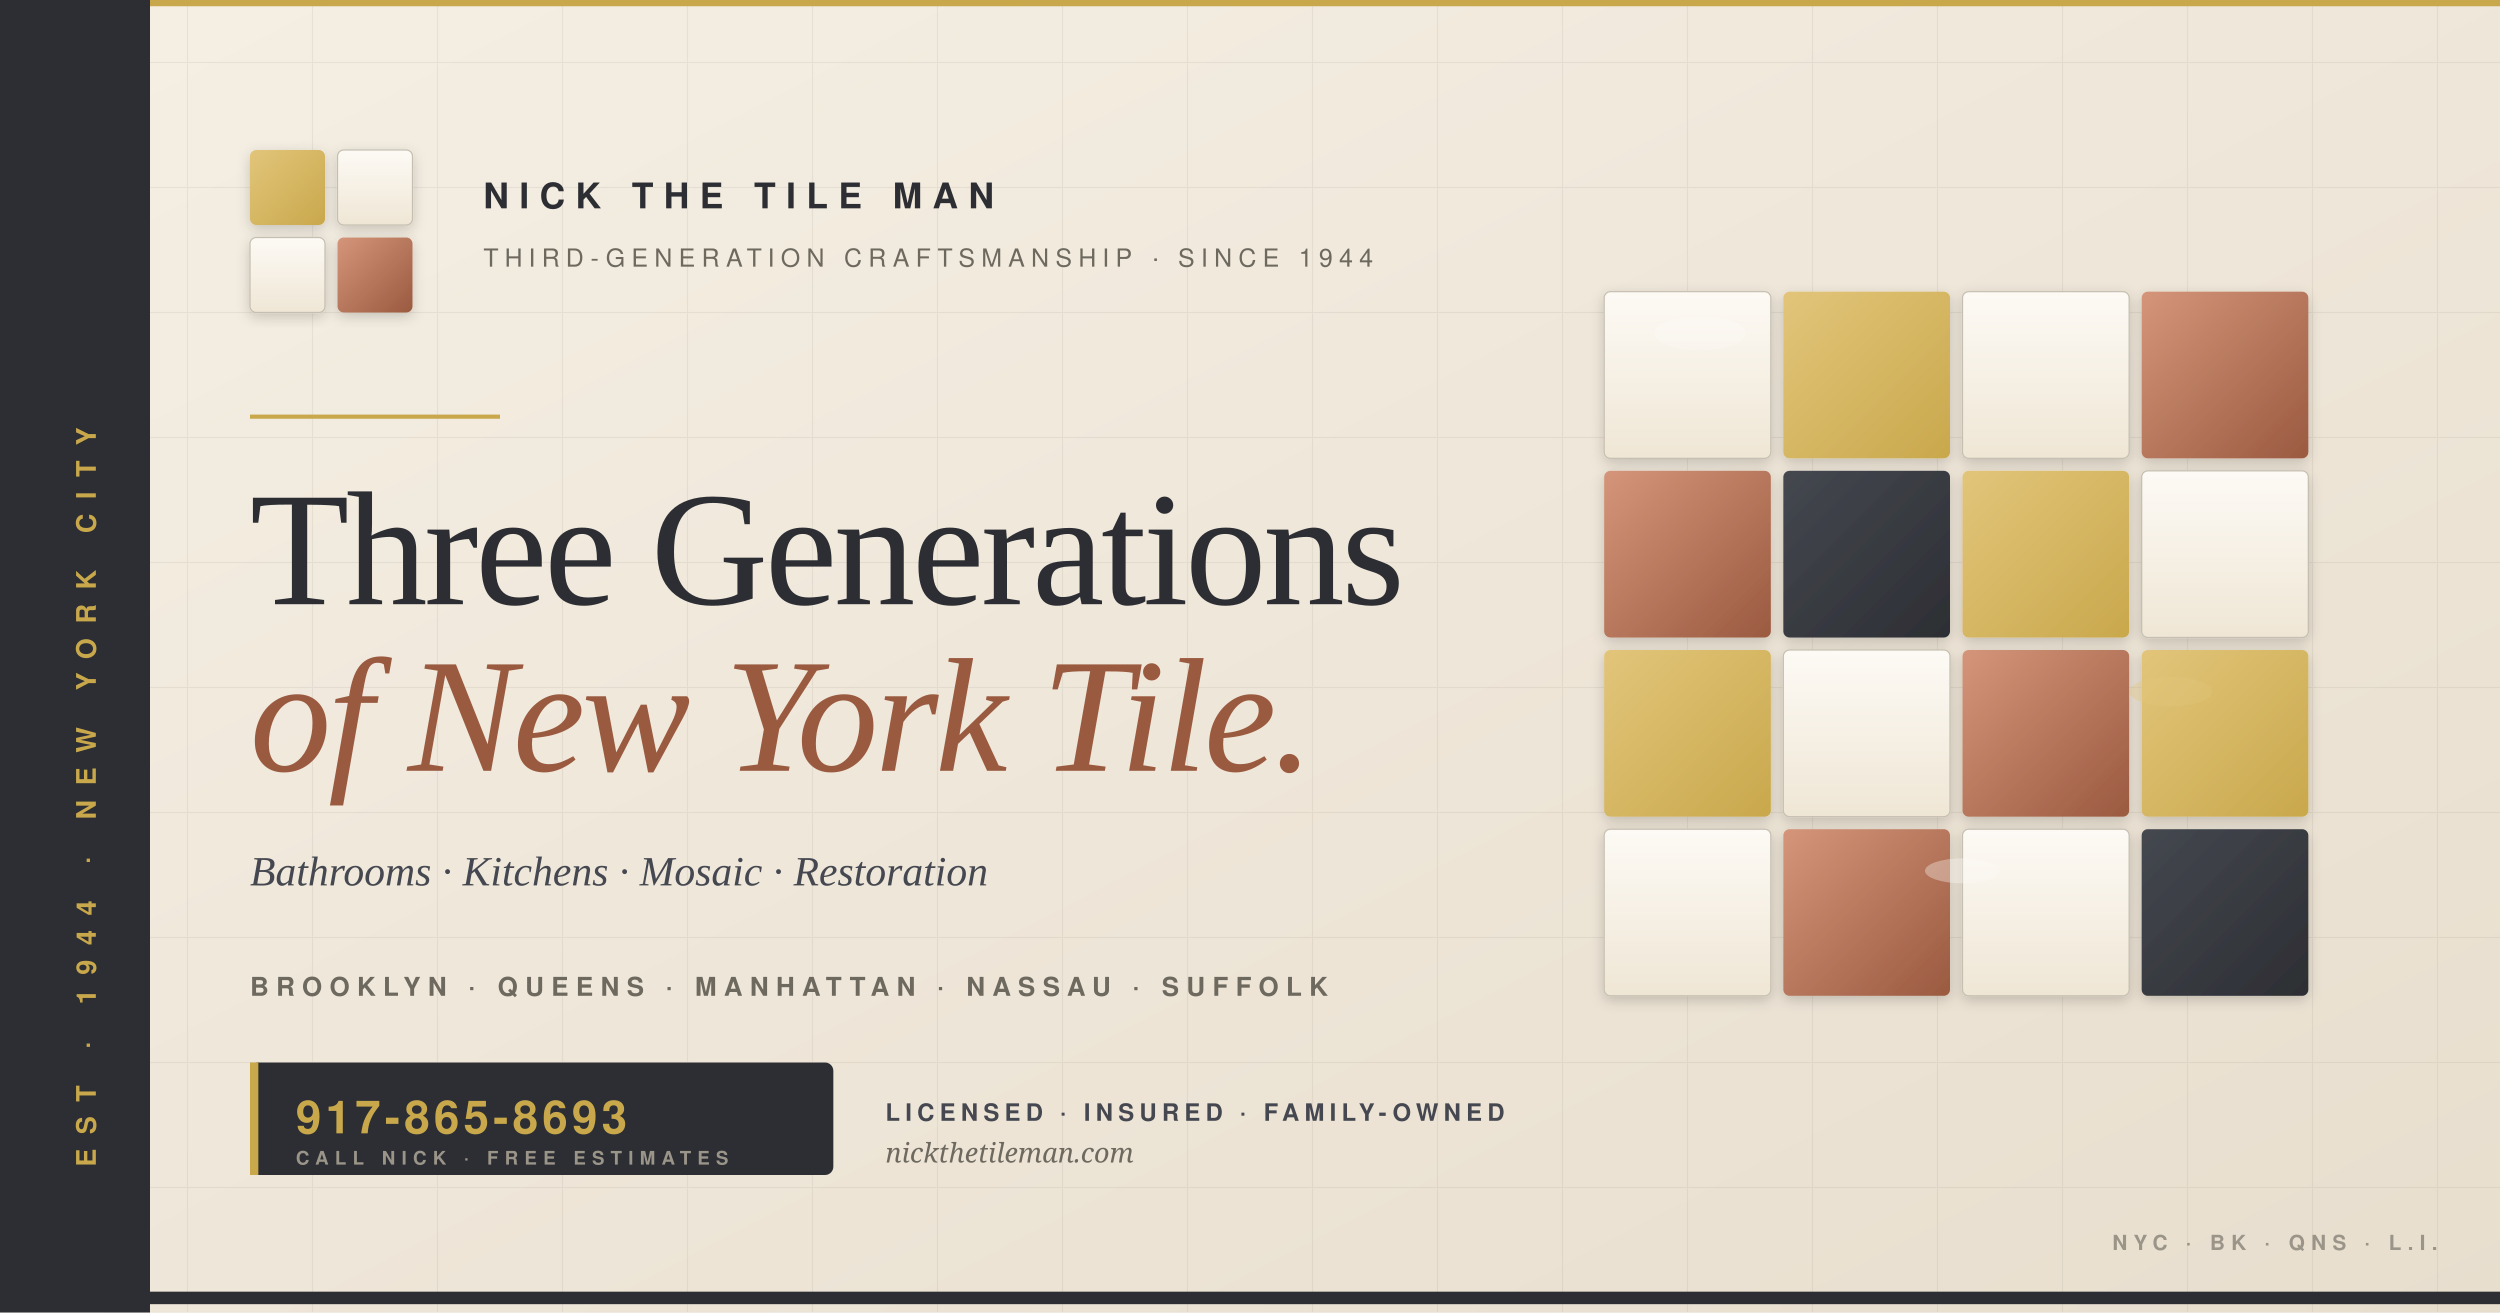
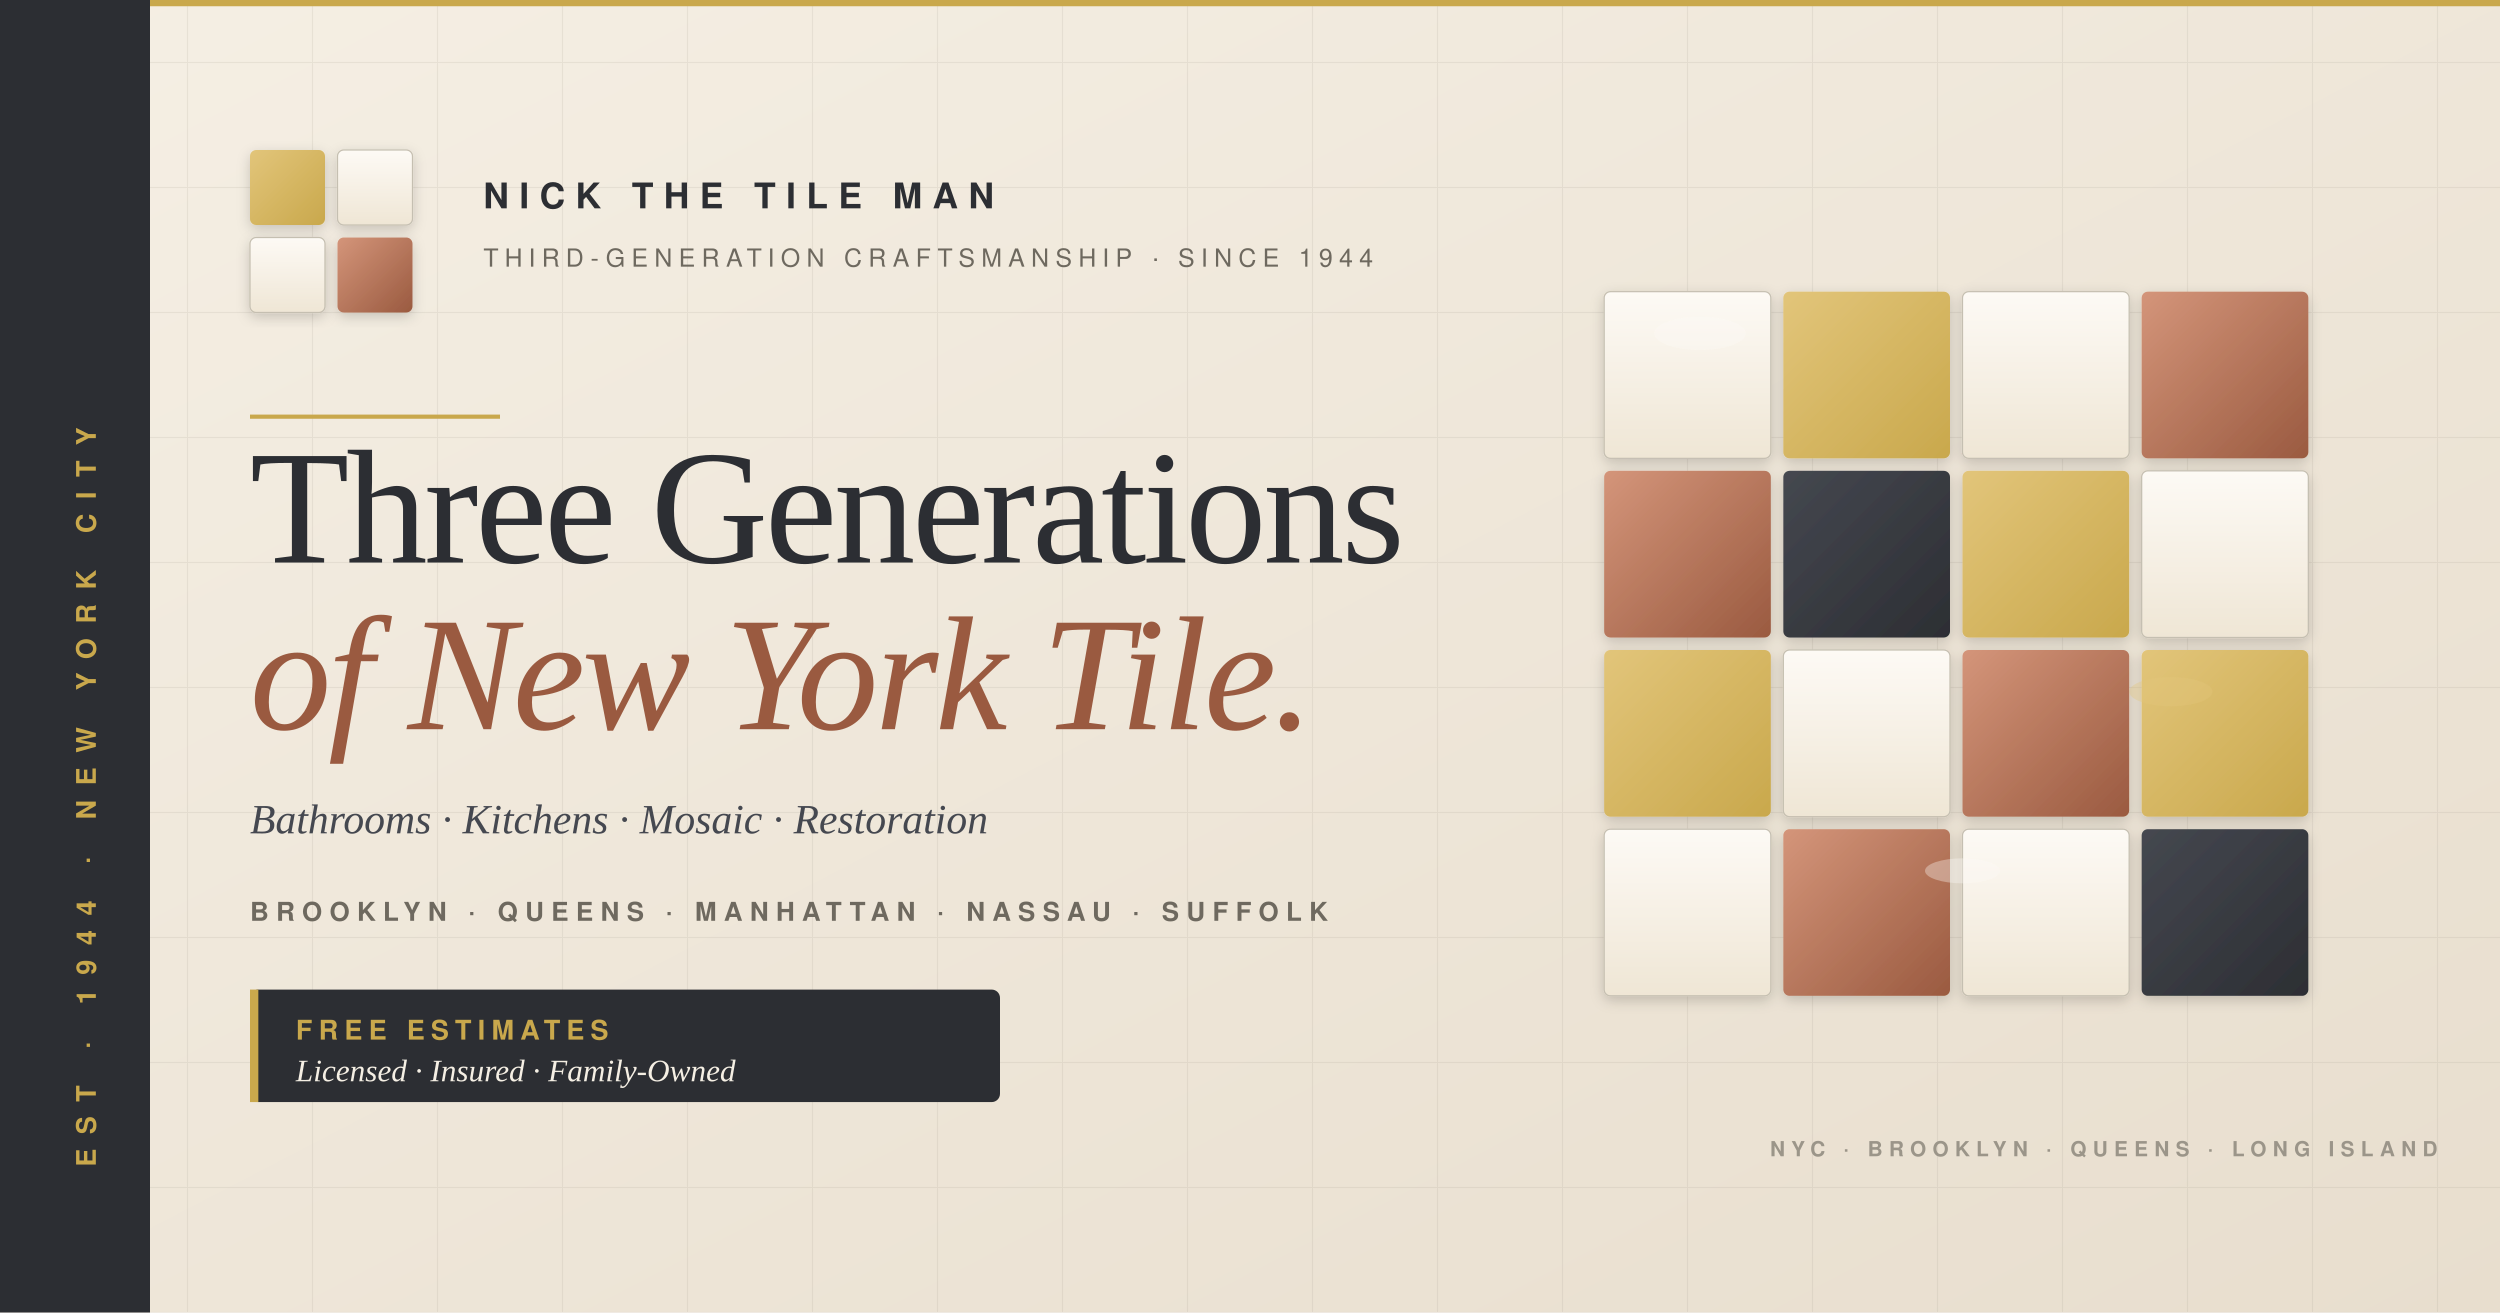
<svg xmlns="http://www.w3.org/2000/svg" width="1200" height="630" viewBox="0 0 1200 630">
  <defs>
    <linearGradient id="bg" x1="0" y1="0" x2="1" y2="1">
      <stop offset="0" stop-color="#F5EFE4" />
      <stop offset="1" stop-color="#E8DECE" />
    </linearGradient>
    <pattern id="grout" width="60" height="60" patternUnits="userSpaceOnUse">
      <rect width="60" height="60" fill="none" />
      <path d="M0 30 H60 M30 0 V60" stroke="#9B9589" stroke-width=".5" stroke-opacity=".15" />
    </pattern>
    <linearGradient id="tileGold" x1="0" y1="0" x2="1" y2="1">
      <stop offset="0" stop-color="#E2C57A" />
      <stop offset="1" stop-color="#C9A84C" />
    </linearGradient>
    <linearGradient id="tileClay" x1="0" y1="0" x2="1" y2="1">
      <stop offset="0" stop-color="#D4957A" />
      <stop offset="1" stop-color="#9A5A40" />
    </linearGradient>
    <linearGradient id="tileCream" x1="0" y1="0" x2="0" y2="1">
      <stop offset="0" stop-color="#FDFAF5" />
      <stop offset="1" stop-color="#EFE6D5" />
    </linearGradient>
    <linearGradient id="tileSlate" x1="0" y1="0" x2="1" y2="1">
      <stop offset="0" stop-color="#454850" />
      <stop offset="1" stop-color="#2C2E33" />
    </linearGradient>
    <filter id="tileShadow" x="-20%" y="-20%" width="140%" height="140%">
      <feGaussianBlur in="SourceAlpha" stdDeviation="3" />
      <feOffset dx="0" dy="2" result="offsetblur" />
      <feComponentTransfer>
        <feFuncA type="linear" slope="0.18" />
      </feComponentTransfer>
      <feMerge>
        <feMergeNode />
        <feMergeNode in="SourceGraphic" />
      </feMerge>
    </filter>
  </defs>
  <rect width="1200" height="630" fill="url(#bg)" />
  <rect width="1200" height="630" fill="url(#grout)" />
  <rect x="0" y="0" width="72" height="630" fill="#2C2E33" />
  <g transform="translate(46,560) rotate(-90)">
    <text x="0" y="0" fill="#C9A84C" font-family="'Helvetica Neue',Helvetica,Arial,sans-serif" font-size="13" letter-spacing="7" font-weight="700">EST · 1944 · NEW YORK CITY</text>
  </g>
  <rect x="72" y="0" width="1128" height="3" fill="#C9A84C" />
  <g transform="translate(120,72)">
    <rect width="36" height="36" rx="3" fill="url(#tileGold)" filter="url(#tileShadow)" />
    <rect x="42" width="36" height="36" rx="3" fill="url(#tileCream)" stroke="#C5BFB1" stroke-width=".6" filter="url(#tileShadow)" />
    <rect y="42" width="36" height="36" rx="3" fill="url(#tileCream)" stroke="#C5BFB1" stroke-width=".6" filter="url(#tileShadow)" />
    <rect x="42" y="42" width="36" height="36" rx="3" fill="url(#tileClay)" filter="url(#tileShadow)" />
  </g>
  <text x="232" y="100" fill="#2C2E33" font-family="'Helvetica Neue',Helvetica,Arial,sans-serif" font-size="17" letter-spacing="5" font-weight="700">NICK THE TILE MAN</text>
  <text x="232" y="128" fill="#6E695F" font-family="'Helvetica Neue',Helvetica,Arial,sans-serif" font-size="12" letter-spacing="3" font-weight="500">THIRD-GENERATION CRAFTSMANSHIP · SINCE 1944</text>
  <line x1="120" y1="200" x2="240" y2="200" stroke="#C9A84C" stroke-width="2" />
-   <text x="120" y="290" fill="#2C2E33" font-family="Georgia,'Times New Roman',serif" font-size="78" font-weight="400" letter-spacing="-1.5">Three Generations</text>
-   <text x="120" y="370" fill="#9A5A40" font-family="Georgia,'Times New Roman',serif" font-size="78" font-weight="400" font-style="italic" letter-spacing="-1.5">of New York Tile.</text>
-   <text x="120" y="425" fill="#454850" font-family="Georgia,'Times New Roman',serif" font-size="20" font-style="italic">Bathrooms · Kitchens · Mosaic · Restoration</text>
-   <text x="120" y="478" fill="#6E695F" font-family="'Helvetica Neue',Helvetica,Arial,sans-serif" font-size="12.5" letter-spacing="3.5" font-weight="700">BROOKLYN · QUEENS · MANHATTAN · NASSAU · SUFFOLK</text>
-   <g transform="translate(120,510)">
-     <rect width="280" height="54" rx="4" fill="#2C2E33" />
+   <text x="120" y="270" fill="#2C2E33" font-family="Georgia,'Times New Roman',serif" font-size="78" font-weight="400" letter-spacing="-1.5">Three Generations</text>
+   <text x="120" y="350" fill="#9A5A40" font-family="Georgia,'Times New Roman',serif" font-size="78" font-weight="400" font-style="italic" letter-spacing="-1.5">of New York Tile.</text>
+   <text x="120" y="400" fill="#454850" font-family="Georgia,'Times New Roman',serif" font-size="20" font-style="italic">Bathrooms · Kitchens · Mosaic · Restoration</text>
+   <text x="120" y="442" fill="#6E695F" font-family="'Helvetica Neue',Helvetica,Arial,sans-serif" font-size="12.5" letter-spacing="3.5" font-weight="700">BROOKLYN · QUEENS · MANHATTAN · NASSAU · SUFFOLK</text>
+   <g transform="translate(120,475)">
+     <rect width="360" height="54" rx="4" fill="#2C2E33" />
    <rect x="0" y="0" width="4" height="54" fill="#C9A84C" />
-     <text x="22" y="34" fill="#C9A84C" font-family="'Helvetica Neue',Helvetica,Arial,sans-serif" font-size="22" font-weight="700" letter-spacing="2">917-865-8693</text>
-     <text x="22" y="49" fill="#9B9589" font-family="'Helvetica Neue',Helvetica,Arial,sans-serif" font-size="9" letter-spacing="3" font-weight="600">CALL NICK · FREE ESTIMATES</text>
+     <text x="22" y="24" fill="#C9A84C" font-family="'Helvetica Neue',Helvetica,Arial,sans-serif" font-size="13" letter-spacing="3" font-weight="700">FREE ESTIMATES</text>
+     <text x="22" y="44" fill="#F5EFE4" font-family="Georgia,'Times New Roman',serif" font-style="italic" font-size="15">Licensed · Insured · Family-Owned</text>
  </g>
-   <text x="425" y="538" fill="#454850" font-family="'Helvetica Neue',Helvetica,Arial,sans-serif" font-size="11.5" letter-spacing="2.5" font-weight="700">LICENSED · INSURED · FAMILY-OWNED</text>
-   <text x="425" y="558" fill="#6E695F" font-family="Georgia,serif" font-style="italic" font-size="13">nickthetileman.com</text>
  <g transform="translate(770,140)" filter="url(#tileShadow)">
    <rect x="0" y="0" width="80" height="80" rx="3" fill="url(#tileCream)" stroke="#C5BFB1" stroke-width=".6" />
    <rect x="86" y="0" width="80" height="80" rx="3" fill="url(#tileGold)" />
    <rect x="172" y="0" width="80" height="80" rx="3" fill="url(#tileCream)" stroke="#C5BFB1" stroke-width=".6" />
    <rect x="258" y="0" width="80" height="80" rx="3" fill="url(#tileClay)" />
    <rect x="0" y="86" width="80" height="80" rx="3" fill="url(#tileClay)" />
    <rect x="86" y="86" width="80" height="80" rx="3" fill="url(#tileSlate)" />
    <rect x="172" y="86" width="80" height="80" rx="3" fill="url(#tileGold)" />
    <rect x="258" y="86" width="80" height="80" rx="3" fill="url(#tileCream)" stroke="#C5BFB1" stroke-width=".6" />
    <rect x="0" y="172" width="80" height="80" rx="3" fill="url(#tileGold)" />
    <rect x="86" y="172" width="80" height="80" rx="3" fill="url(#tileCream)" stroke="#C5BFB1" stroke-width=".6" />
    <rect x="172" y="172" width="80" height="80" rx="3" fill="url(#tileClay)" />
    <rect x="258" y="172" width="80" height="80" rx="3" fill="url(#tileGold)" />
    <rect x="0" y="258" width="80" height="80" rx="3" fill="url(#tileCream)" stroke="#C5BFB1" stroke-width=".6" />
    <rect x="86" y="258" width="80" height="80" rx="3" fill="url(#tileClay)" />
    <rect x="172" y="258" width="80" height="80" rx="3" fill="url(#tileCream)" stroke="#C5BFB1" stroke-width=".6" />
    <rect x="258" y="258" width="80" height="80" rx="3" fill="url(#tileSlate)" />
  </g>
  <g opacity=".35">
    <ellipse cx="816" cy="160" rx="22" ry="8" fill="#FDFAF5" />
    <ellipse cx="1042" cy="332" rx="20" ry="7" fill="#E2C57A" />
    <ellipse cx="942" cy="418" rx="18" ry="6" fill="#FDFAF5" />
  </g>
-   <text x="1170" y="600" text-anchor="end" fill="#9B9589" font-family="'Helvetica Neue',Helvetica,Arial,sans-serif" font-size="10" letter-spacing="3" font-weight="600">NYC · BK · QNS · L.I.</text>
-   <rect x="72" y="620" width="1128" height="6" fill="#2C2E33" />
+   <text x="1170" y="555" text-anchor="end" fill="#9B9589" font-family="'Helvetica Neue',Helvetica,Arial,sans-serif" font-size="10" letter-spacing="3" font-weight="600">NYC · BROOKLYN · QUEENS · LONG ISLAND</text>
</svg>
